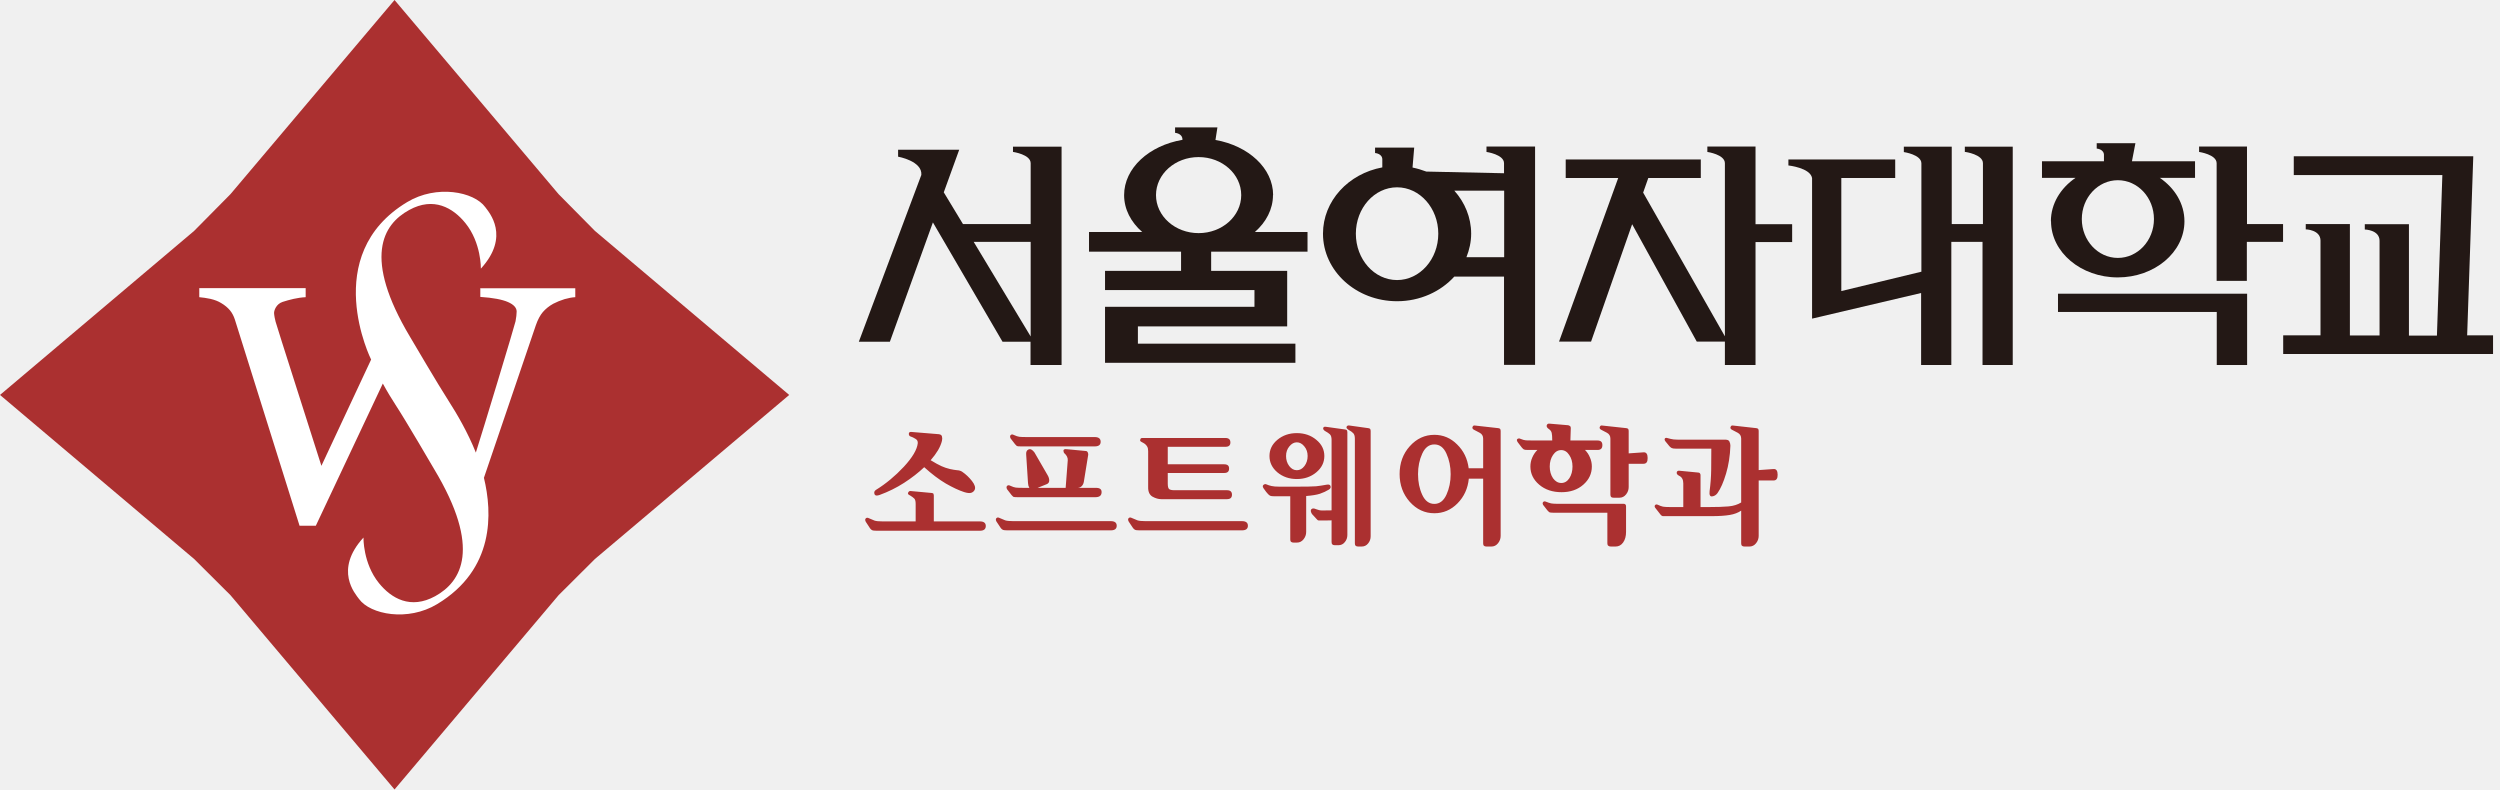
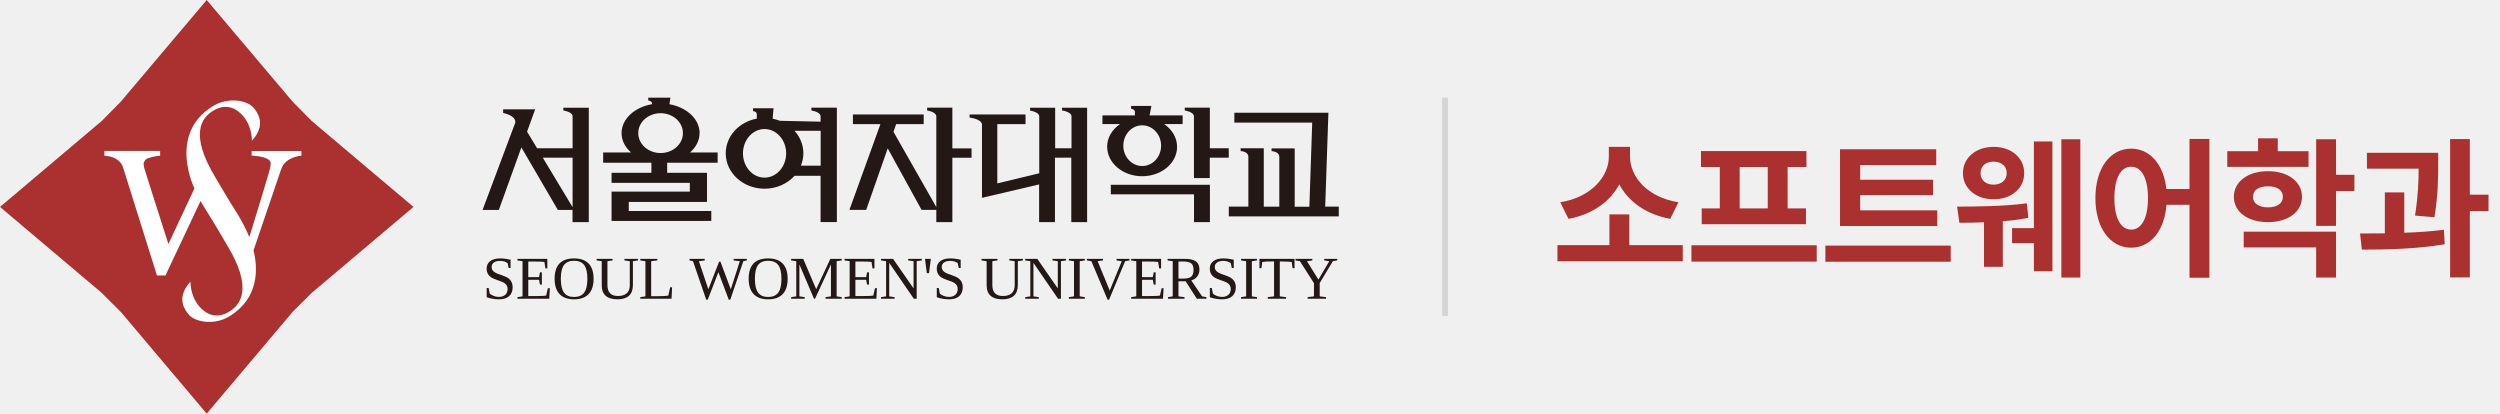
- <svg xmlns="http://www.w3.org/2000/svg" width="228" height="72" viewBox="0 0 228 72" fill="none">
-   <path d="M54.257 50.98L71.975 36.019L54.257 21.058L50.942 17.705L35.981 0L21.02 17.705L17.705 21.058L0 36.019L17.705 50.98L21.02 54.283L35.981 72L50.942 54.283L54.257 50.98Z" fill="#AB3030" />
-   <path d="M43.804 26.265V27.078C44.972 27.154 45.81 27.319 46.331 27.548C46.852 27.777 47.119 28.069 47.119 28.412C47.119 28.653 47.081 28.945 47.017 29.301C46.953 29.644 43.994 39.423 43.397 41.277C42.661 39.423 41.632 37.683 40.946 36.616C40.006 35.168 37.39 30.71 37.39 30.71C33.084 23.497 34.901 20.474 37.314 19.153C39.549 17.921 41.314 18.95 42.445 20.347C43.905 22.15 43.855 24.5 43.855 24.5C46.56 21.541 44.604 19.369 44.261 18.899C43.232 17.476 39.816 16.816 37.136 18.429C29.096 23.268 33.846 32.793 33.846 32.793L29.312 42.484C28.029 38.42 25.388 30.228 25.134 29.339C25.108 29.237 25.083 29.11 25.045 28.945C25.02 28.78 24.994 28.64 24.994 28.551C24.994 28.297 25.197 27.726 25.769 27.535C26.404 27.332 27.115 27.142 27.877 27.104V26.278H18.174V27.104C18.479 27.129 18.822 27.18 19.19 27.256C19.571 27.345 19.901 27.472 20.168 27.637C20.511 27.84 20.765 28.056 20.968 28.297C21.171 28.539 21.311 28.818 21.413 29.123C21.819 30.406 26.213 44.427 27.318 47.945H28.804L34.913 34.978C35.32 35.727 35.726 36.388 36.056 36.896C37.009 38.344 39.612 42.814 39.612 42.814C43.931 50.016 42.089 53.051 39.689 54.372C37.441 55.604 35.688 54.575 34.558 53.178C33.097 51.374 33.148 49.025 33.148 49.025C30.443 51.984 32.399 54.156 32.742 54.626C33.77 56.048 37.199 56.709 39.867 55.096C45.125 51.933 44.909 46.777 44.134 43.576C44.807 41.595 48.084 31.968 48.871 29.656C49.049 29.148 49.265 28.742 49.506 28.462C49.748 28.183 50.065 27.916 50.459 27.7C50.776 27.535 51.119 27.396 51.488 27.281C51.856 27.18 52.173 27.116 52.466 27.104V26.291H43.829L43.804 26.265Z" fill="white" />
-   <path d="M187.689 28.45H202.168V33.289H204.937V26.786H187.689V28.45Z" fill="#231815" />
-   <path d="M92.397 13.857C92.397 13.857 93.997 14.085 93.997 14.885V20.436H87.824L86.072 17.54L87.481 13.653H81.906V14.289C81.906 14.289 84.128 14.682 84.027 15.952L78.324 31.168H81.156L85.081 20.283L91.431 31.168H93.984V33.289H96.816V13.374H92.384V13.869L92.397 13.857ZM88.802 22.061H93.997V30.685L88.802 22.061Z" fill="#231815" />
-   <path d="M208.215 22.061V20.436H204.926V13.361H200.557V13.857C200.557 13.857 202.157 14.085 202.157 14.885V25.617H204.913V22.061H208.202H208.215Z" fill="#231815" />
-   <path d="M160.117 13.361H155.71V13.857C155.71 13.857 157.31 14.085 157.31 14.885V30.672L149.855 17.565L150.325 16.232H155.113V14.543H142.793V16.232H147.581L142.184 31.155H145.105L148.851 20.448L154.745 31.155H157.31V33.289H160.104V22.074H163.444V20.448H160.104V13.374L160.117 13.361Z" fill="#231815" />
-   <path d="M135.567 13.857C135.567 13.857 137.167 14.085 137.167 14.885V15.8L130.08 15.647C129.674 15.495 129.255 15.368 128.823 15.279L128.975 13.463H125.406V13.958C125.406 13.958 126.118 13.996 126.067 14.619V15.266C122.98 15.838 120.656 18.315 120.656 21.312C120.656 24.716 123.679 27.472 127.413 27.472C129.509 27.472 131.388 26.595 132.633 25.224H137.167V33.276H139.999V13.361H135.567V13.857ZM127.413 25.541C125.33 25.541 123.654 23.649 123.654 21.312C123.654 18.975 125.343 17.083 127.413 17.083C129.483 17.083 131.172 18.975 131.172 21.312C131.172 23.649 129.483 25.541 127.413 25.541ZM137.167 23.458H133.738C134.005 22.785 134.17 22.061 134.17 21.312C134.17 19.826 133.586 18.454 132.633 17.387H137.18V23.458H137.167Z" fill="#231815" />
-   <path d="M187.054 20.182C187.054 23.001 189.785 25.3 193.138 25.3C196.491 25.3 199.221 23.014 199.221 20.182C199.221 18.581 198.345 17.159 196.973 16.219H200.187V14.708H194.433L194.751 13.057H191.22V13.552C191.22 13.552 191.931 13.59 191.88 14.212V14.708H186.229V16.219H189.289C187.918 17.159 187.041 18.581 187.041 20.182H187.054ZM193.15 16.435C194.967 16.435 196.44 18.023 196.44 19.979C196.44 21.934 194.967 23.522 193.15 23.522C191.334 23.522 189.861 21.934 189.861 19.979C189.861 18.023 191.334 16.435 193.15 16.435Z" fill="#231815" />
-   <path d="M179.244 13.857C179.244 13.857 180.844 14.085 180.844 14.885V20.436H177.999V13.374H173.63V13.869C173.63 13.869 175.231 14.098 175.231 14.898V24.779L167.928 26.545V16.232H172.843V14.543H163.102V15.089C163.102 15.089 165.108 15.305 165.261 16.244V29.059L175.205 26.722V33.289H177.961V22.061H180.806V33.289H183.562V13.374H179.193V13.869L179.244 13.857Z" fill="#231815" />
-   <path d="M225.004 30.608L225.563 14.25H209.192V15.965H222.743L222.248 30.608H219.695V20.448H215.669V20.93C215.669 20.93 217.015 20.956 217.015 21.959V30.596H214.31V20.435H210.284V20.918C210.284 20.918 211.63 20.943 211.63 21.947V30.583H208.227V32.285H227.366V30.583H225.017L225.004 30.608Z" fill="#231815" />
-   <path d="M116.109 17.794C116.109 15.342 113.861 13.298 110.851 12.764L111.028 11.621H107.167V12.116C107.167 12.116 107.853 12.155 107.841 12.752C104.792 13.272 102.519 15.33 102.519 17.794C102.519 19.089 103.141 20.258 104.17 21.159H99.318V22.95H107.713V24.703H100.779V26.456H114.407V27.98H100.779V33.085H118.141V31.345H103.776V29.77H117.391V24.703H110.457V22.95H119.246V21.159H114.445C115.474 20.258 116.096 19.076 116.096 17.794H116.109ZM109.314 21.261C107.167 21.261 105.427 19.711 105.427 17.794C105.427 15.876 107.167 14.326 109.314 14.326C111.46 14.326 113.2 15.876 113.2 17.794C113.2 19.711 111.46 21.261 109.314 21.261Z" fill="#231815" />
-   <path d="M83.508 47.552V45.956C83.508 45.708 83.464 45.544 83.376 45.464C83.288 45.376 83.164 45.284 83.004 45.188C82.828 45.116 82.768 45.028 82.824 44.924C82.88 44.82 82.948 44.772 83.028 44.78L84.984 44.96C85.072 44.968 85.124 45 85.14 45.056C85.156 45.104 85.164 45.148 85.164 45.188V47.552H89.364C89.724 47.552 89.904 47.692 89.904 47.972C89.904 48.26 89.724 48.404 89.364 48.404H79.944C79.728 48.404 79.588 48.384 79.524 48.344C79.46 48.312 79.4 48.256 79.344 48.176L78.96 47.588C78.888 47.452 78.888 47.348 78.96 47.276C79.032 47.204 79.128 47.2 79.248 47.264C79.456 47.36 79.628 47.432 79.764 47.48C79.908 47.528 80.152 47.552 80.496 47.552H83.508ZM84.288 42.608C83.768 43.104 83.156 43.58 82.452 44.036C81.756 44.484 81.012 44.852 80.22 45.14C79.964 45.236 79.808 45.208 79.752 45.056C79.696 44.896 79.744 44.768 79.896 44.672C80.8 44.112 81.644 43.412 82.428 42.572C83.212 41.724 83.636 41.008 83.7 40.424C83.716 40.24 83.644 40.104 83.484 40.016C83.332 39.92 83.18 39.848 83.028 39.8C82.94 39.768 82.892 39.692 82.884 39.572C82.884 39.444 82.956 39.384 83.1 39.392L85.596 39.596C85.78 39.612 85.884 39.684 85.908 39.812C85.94 39.932 85.94 40.06 85.908 40.196C85.844 40.468 85.724 40.756 85.548 41.06C85.372 41.356 85.148 41.66 84.876 41.972C85.284 42.22 85.612 42.4 85.86 42.512C86.108 42.624 86.368 42.712 86.64 42.776C86.896 42.832 87.112 42.868 87.288 42.884C87.472 42.892 87.628 42.94 87.756 43.028C88.084 43.252 88.38 43.532 88.644 43.868C88.908 44.204 88.988 44.476 88.884 44.684C88.82 44.812 88.712 44.9 88.56 44.948C88.416 44.988 88.204 44.964 87.924 44.876C87.436 44.716 86.88 44.456 86.256 44.096C85.632 43.728 84.976 43.232 84.288 42.608ZM101.304 47.528C101.664 47.528 101.844 47.668 101.844 47.948C101.844 48.228 101.664 48.368 101.304 48.368H91.86C91.644 48.368 91.504 48.348 91.44 48.308C91.376 48.276 91.316 48.22 91.26 48.14L90.876 47.564C90.804 47.428 90.804 47.324 90.876 47.252C90.948 47.18 91.044 47.176 91.164 47.24C91.372 47.336 91.544 47.408 91.68 47.456C91.824 47.504 92.068 47.528 92.412 47.528H101.304ZM99.84 39.86C100.2 39.86 100.38 40.004 100.38 40.292C100.38 40.572 100.2 40.712 99.84 40.712H93.12C92.904 40.712 92.776 40.7 92.736 40.676C92.696 40.644 92.644 40.592 92.58 40.52L92.172 39.992C92.1 39.856 92.1 39.752 92.172 39.68C92.244 39.608 92.34 39.604 92.46 39.668C92.668 39.764 92.836 39.82 92.964 39.836C93.092 39.852 93.328 39.86 93.672 39.86H99.84ZM97.188 44.492L97.38 41.972C97.388 41.86 97.364 41.748 97.308 41.636C97.252 41.524 97.18 41.432 97.092 41.36C97.028 41.304 96.992 41.22 96.984 41.108C96.984 40.996 97.076 40.948 97.26 40.964L99.036 41.132C99.124 41.14 99.184 41.192 99.216 41.288C99.248 41.376 99.256 41.448 99.24 41.504L98.844 43.952C98.812 44.112 98.748 44.24 98.652 44.336C98.564 44.424 98.452 44.476 98.316 44.492H99.96C100.32 44.492 100.488 44.636 100.464 44.924C100.448 45.204 100.26 45.344 99.9 45.344H92.796C92.58 45.344 92.452 45.332 92.412 45.308C92.372 45.276 92.32 45.224 92.256 45.152L91.848 44.624C91.776 44.488 91.776 44.384 91.848 44.312C91.92 44.24 92.016 44.236 92.136 44.3C92.344 44.396 92.512 44.452 92.64 44.468C92.768 44.484 93.004 44.492 93.348 44.492H93.876C93.844 44.436 93.816 44.372 93.792 44.3C93.776 44.228 93.764 44.152 93.756 44.072L93.588 41.468C93.564 41.22 93.636 41.06 93.804 40.988C93.972 40.916 94.152 41.008 94.344 41.264L95.544 43.34C95.648 43.516 95.696 43.684 95.688 43.844C95.68 43.996 95.604 44.1 95.46 44.156L94.632 44.492H97.188ZM113.268 47.528C113.628 47.528 113.808 47.668 113.808 47.948C113.808 48.228 113.628 48.368 113.268 48.368H103.92C103.704 48.368 103.564 48.348 103.5 48.308C103.436 48.276 103.376 48.22 103.32 48.14L102.936 47.564C102.864 47.428 102.864 47.324 102.936 47.252C103.008 47.18 103.104 47.176 103.224 47.24C103.432 47.336 103.604 47.408 103.74 47.456C103.884 47.504 104.128 47.528 104.472 47.528H113.268ZM106.5 43.136V44.096C106.5 44.36 106.54 44.528 106.62 44.6C106.708 44.672 106.868 44.708 107.1 44.708H111.9C112.204 44.708 112.356 44.844 112.356 45.116C112.356 45.388 112.204 45.524 111.9 45.524H105.9C105.652 45.524 105.388 45.448 105.108 45.296C104.836 45.136 104.704 44.848 104.712 44.432V41.144C104.712 40.968 104.684 40.832 104.628 40.736C104.572 40.632 104.5 40.548 104.412 40.484C104.324 40.42 104.228 40.364 104.124 40.316C104.028 40.268 103.98 40.22 103.98 40.172C103.98 40.124 103.992 40.076 104.016 40.028C104.04 39.972 104.088 39.944 104.16 39.944H111.756C112.06 39.944 112.212 40.08 112.212 40.352C112.212 40.616 112.064 40.748 111.768 40.748H106.5V42.344H111.648C111.952 42.344 112.1 42.476 112.092 42.74C112.092 43.004 111.944 43.136 111.648 43.136H106.5ZM117.288 41.588C117.288 41.94 117.384 42.244 117.576 42.5C117.768 42.756 118 42.884 118.272 42.884C118.544 42.884 118.776 42.756 118.968 42.5C119.16 42.244 119.256 41.94 119.256 41.588C119.256 41.244 119.156 40.952 118.956 40.712C118.756 40.464 118.528 40.34 118.272 40.34C118.016 40.34 117.788 40.464 117.588 40.712C117.388 40.952 117.288 41.244 117.288 41.588ZM118.272 39.5C118.968 39.5 119.56 39.704 120.048 40.112C120.536 40.512 120.78 41.004 120.78 41.588C120.78 42.172 120.536 42.668 120.048 43.076C119.56 43.484 118.968 43.688 118.272 43.688C117.576 43.688 116.984 43.484 116.496 43.076C116.016 42.668 115.776 42.172 115.776 41.588C115.776 41.004 116.016 40.512 116.496 40.112C116.984 39.704 117.576 39.5 118.272 39.5ZM123.048 38.804L124.764 39.044C124.892 39.06 124.964 39.1 124.98 39.164C124.996 39.22 125.004 39.26 125.004 39.284V48.908C125.004 49.156 124.928 49.372 124.776 49.556C124.624 49.748 124.428 49.844 124.188 49.844H123.864C123.76 49.844 123.684 49.82 123.636 49.772C123.588 49.732 123.564 49.66 123.564 49.556V40.016C123.564 39.768 123.512 39.596 123.408 39.5C123.304 39.396 123.176 39.304 123.024 39.224C122.84 39.112 122.768 39.012 122.808 38.924C122.848 38.828 122.928 38.788 123.048 38.804ZM117.672 45.26H116.22C116.036 45.26 115.908 45.244 115.836 45.212C115.764 45.172 115.696 45.116 115.632 45.044C115.624 45.036 115.572 44.976 115.476 44.864C115.388 44.752 115.304 44.636 115.224 44.516C115.144 44.38 115.148 44.28 115.236 44.216C115.324 44.144 115.416 44.132 115.512 44.18C115.64 44.236 115.788 44.284 115.956 44.324C116.132 44.364 116.372 44.384 116.676 44.384H118.224C119.128 44.384 119.728 44.372 120.024 44.348C120.328 44.316 120.648 44.268 120.984 44.204C121.192 44.164 121.312 44.208 121.344 44.336C121.384 44.456 121.336 44.56 121.2 44.648C120.952 44.8 120.676 44.928 120.372 45.032C120.068 45.128 119.652 45.196 119.124 45.236V48.512C119.124 48.76 119.044 48.984 118.884 49.184C118.724 49.384 118.524 49.484 118.284 49.484H117.972C117.868 49.484 117.792 49.46 117.744 49.412C117.696 49.372 117.672 49.3 117.672 49.196V45.26ZM121.44 47.456C121.256 47.464 121.064 47.468 120.864 47.468C120.672 47.468 120.484 47.468 120.3 47.468C120.244 47.468 120.2 47.456 120.168 47.432C120.144 47.408 120.116 47.38 120.084 47.348C120.004 47.26 119.916 47.164 119.82 47.06C119.724 46.956 119.672 46.9 119.664 46.892C119.616 46.828 119.58 46.752 119.556 46.664C119.532 46.568 119.548 46.492 119.604 46.436C119.692 46.348 119.832 46.348 120.024 46.436C120.224 46.516 120.408 46.556 120.576 46.556L121.44 46.544V40.124C121.44 39.876 121.388 39.704 121.284 39.608C121.18 39.512 121.052 39.424 120.9 39.344C120.74 39.256 120.664 39.16 120.672 39.056C120.688 38.944 120.772 38.9 120.924 38.924L122.64 39.164C122.768 39.18 122.84 39.22 122.856 39.284C122.872 39.34 122.88 39.38 122.88 39.404V48.788C122.88 49.036 122.804 49.252 122.652 49.436C122.5 49.628 122.304 49.724 122.064 49.724H121.74C121.636 49.724 121.56 49.7 121.512 49.652C121.464 49.612 121.44 49.54 121.44 49.436V47.456ZM129.324 43.244C129.324 43.948 129.452 44.576 129.708 45.128C129.964 45.68 130.332 45.956 130.812 45.956C131.292 45.956 131.66 45.676 131.916 45.116C132.172 44.556 132.3 43.932 132.3 43.244C132.3 42.556 132.172 41.932 131.916 41.372C131.668 40.812 131.3 40.532 130.812 40.532C130.332 40.532 129.964 40.812 129.708 41.372C129.452 41.932 129.324 42.556 129.324 43.244ZM133.944 42.704H135.264V40.004C135.264 39.756 135.156 39.576 134.94 39.464C134.724 39.352 134.548 39.26 134.412 39.188C134.3 39.124 134.26 39.044 134.292 38.948C134.332 38.844 134.392 38.796 134.472 38.804L136.62 39.044C136.748 39.06 136.82 39.1 136.836 39.164C136.852 39.22 136.86 39.26 136.86 39.284V48.872C136.86 49.12 136.78 49.344 136.62 49.544C136.46 49.744 136.26 49.844 136.02 49.844H135.564C135.46 49.844 135.384 49.82 135.336 49.772C135.288 49.732 135.264 49.66 135.264 49.556V43.652H133.956C133.868 44.548 133.524 45.3 132.924 45.908C132.332 46.508 131.628 46.808 130.812 46.808C129.94 46.808 129.192 46.46 128.568 45.764C127.952 45.068 127.644 44.224 127.644 43.232C127.644 42.232 127.952 41.388 128.568 40.7C129.192 40.004 129.94 39.656 130.812 39.656C131.612 39.656 132.304 39.948 132.888 40.532C133.48 41.108 133.832 41.832 133.944 42.704ZM141.336 42.548C141.336 42.964 141.436 43.32 141.636 43.616C141.844 43.904 142.096 44.048 142.392 44.048C142.688 44.048 142.932 43.904 143.124 43.616C143.316 43.32 143.412 42.964 143.412 42.548C143.412 42.132 143.312 41.78 143.112 41.492C142.92 41.196 142.676 41.048 142.38 41.048C142.084 41.048 141.836 41.196 141.636 41.492C141.436 41.788 141.336 42.14 141.336 42.548ZM148.536 41.348L149.892 41.252C150.14 41.236 150.264 41.408 150.264 41.768C150.272 42.12 150.148 42.296 149.892 42.296H148.536V44.42C148.536 44.668 148.456 44.892 148.296 45.092C148.136 45.292 147.936 45.392 147.696 45.392H147.168C147.064 45.392 146.988 45.372 146.94 45.332C146.892 45.284 146.868 45.208 146.868 45.104V40.004C146.868 39.756 146.76 39.576 146.544 39.464C146.328 39.352 146.152 39.26 146.016 39.188C145.904 39.124 145.864 39.044 145.896 38.948C145.936 38.844 145.996 38.796 146.076 38.804L148.296 39.044C148.424 39.06 148.496 39.1 148.512 39.164C148.528 39.22 148.536 39.26 148.536 39.284V41.348ZM148.296 48.512C148.296 48.904 148.208 49.224 148.032 49.472C147.856 49.72 147.624 49.844 147.336 49.844H146.916C146.812 49.844 146.732 49.82 146.676 49.772C146.62 49.732 146.592 49.66 146.592 49.556V46.76H141.648C141.464 46.76 141.344 46.744 141.288 46.712C141.24 46.672 141.184 46.616 141.12 46.544L140.736 46.052C140.68 45.948 140.676 45.864 140.724 45.8C140.78 45.728 140.856 45.708 140.952 45.74C141.152 45.82 141.32 45.876 141.456 45.908C141.6 45.932 141.76 45.944 141.936 45.944H148.056C148.144 45.944 148.204 45.964 148.236 46.004C148.276 46.036 148.296 46.096 148.296 46.184V48.512ZM140.208 41.036H139.332C139.148 41.036 139.028 41.02 138.972 40.988C138.916 40.948 138.856 40.892 138.792 40.82L138.432 40.352C138.32 40.192 138.308 40.084 138.396 40.028C138.484 39.972 138.58 39.972 138.684 40.028C138.876 40.108 139.04 40.152 139.176 40.16C139.32 40.168 139.544 40.172 139.848 40.172H141.564C141.564 39.844 141.548 39.616 141.516 39.488C141.484 39.352 141.408 39.24 141.288 39.152C141.104 39.032 141.028 38.912 141.06 38.792C141.1 38.672 141.184 38.62 141.312 38.636L143.004 38.78C143.068 38.788 143.124 38.812 143.172 38.852C143.228 38.884 143.256 38.944 143.256 39.032L143.22 40.172H145.692C145.996 40.172 146.144 40.316 146.136 40.604C146.136 40.892 145.988 41.036 145.692 41.036H144.552C144.752 41.236 144.904 41.468 145.008 41.732C145.12 41.988 145.176 42.26 145.176 42.548C145.176 43.196 144.916 43.748 144.396 44.204C143.876 44.66 143.216 44.888 142.416 44.888C141.592 44.888 140.912 44.66 140.376 44.204C139.84 43.748 139.572 43.196 139.572 42.548C139.572 42.26 139.628 41.988 139.74 41.732C139.852 41.468 140.008 41.236 140.208 41.036ZM152.82 40.916C152.644 40.916 152.52 40.896 152.448 40.856C152.376 40.816 152.308 40.76 152.244 40.688L151.872 40.232C151.808 40.136 151.796 40.056 151.836 39.992C151.876 39.928 151.96 39.916 152.088 39.956C152.272 40.012 152.452 40.052 152.628 40.076C152.804 40.092 153.036 40.1 153.324 40.1H157.404C157.572 40.108 157.68 40.168 157.728 40.28C157.784 40.392 157.812 40.516 157.812 40.652C157.78 41.572 157.648 42.42 157.416 43.196C157.184 43.972 156.924 44.564 156.636 44.972C156.508 45.148 156.344 45.248 156.144 45.272C155.952 45.296 155.876 45.136 155.916 44.792C156.004 44.128 156.052 43.48 156.06 42.848C156.068 42.216 156.072 41.572 156.072 40.916H152.82ZM160.392 42.872L161.748 42.776C161.996 42.76 162.12 42.932 162.12 43.292C162.128 43.644 162.004 43.82 161.748 43.82H160.392V48.872C160.392 49.12 160.312 49.344 160.152 49.544C159.992 49.744 159.792 49.844 159.552 49.844H159.096C158.992 49.844 158.916 49.82 158.868 49.772C158.82 49.732 158.796 49.66 158.796 49.556V46.568C158.524 46.76 158.176 46.892 157.752 46.964C157.328 47.036 156.784 47.072 156.12 47.072H151.884C151.78 47.072 151.7 47.072 151.644 47.072C151.596 47.064 151.54 47.032 151.476 46.976L150.96 46.316C150.896 46.228 150.888 46.148 150.936 46.076C150.992 46.004 151.072 45.988 151.176 46.028C151.36 46.116 151.524 46.176 151.668 46.208C151.812 46.232 152.036 46.244 152.34 46.244H153.516V44.084C153.516 43.908 153.484 43.764 153.42 43.652C153.364 43.54 153.268 43.452 153.132 43.388C152.972 43.308 152.9 43.208 152.916 43.088C152.94 42.968 153.024 42.916 153.168 42.932L154.908 43.1C154.98 43.108 155.028 43.14 155.052 43.196C155.076 43.244 155.088 43.288 155.088 43.328V46.244H155.832C156.592 46.244 157.196 46.224 157.644 46.184C158.092 46.144 158.476 46.024 158.796 45.824V40.004C158.796 39.756 158.688 39.576 158.472 39.464C158.256 39.352 158.08 39.26 157.944 39.188C157.832 39.124 157.792 39.044 157.824 38.948C157.864 38.844 157.924 38.796 158.004 38.804L160.152 39.044C160.28 39.06 160.352 39.1 160.368 39.164C160.384 39.22 160.392 39.26 160.392 39.284V42.872Z" fill="#AB3030" />
+ <svg xmlns="http://www.w3.org/2000/svg" width="435.18" height="72" viewBox="0 0 435.18 72" fill="none">
+   <g>
+     <path d="M54.257 50.98L71.975 36.019L54.257 21.058L50.942 17.705L35.981 0L21.02 17.705L17.705 21.058L0 36.019L17.705 50.98L21.02 54.283L35.981 72L50.942 54.283L54.257 50.98Z" fill="#AB3030" />
+     <path id="Vector_2" d="M43.805 26.265V27.078C44.973 27.154 45.811 27.319 46.332 27.548C46.853 27.776 47.12 28.068 47.12 28.411C47.12 28.653 47.081 28.945 47.018 29.3C46.954 29.643 43.995 39.423 43.398 41.277C42.662 39.423 41.633 37.683 40.947 36.616C40.007 35.168 37.391 30.71 37.391 30.71C33.085 23.496 34.901 20.474 37.315 19.153C39.55 17.921 41.315 18.949 42.446 20.346C43.906 22.15 43.855 24.5 43.855 24.5C46.561 21.54 44.605 19.369 44.262 18.899C43.233 17.476 39.817 16.816 37.137 18.429C29.097 23.268 33.847 32.793 33.847 32.793L29.313 42.484C28.03 38.419 25.389 30.228 25.135 29.338C25.109 29.237 25.084 29.11 25.046 28.945C25.02 28.78 24.995 28.64 24.995 28.551C24.995 28.297 25.198 27.726 25.77 27.535C26.405 27.332 27.116 27.141 27.878 27.103V26.278H18.175V27.103C18.48 27.129 18.822 27.179 19.191 27.256C19.572 27.345 19.902 27.471 20.169 27.637C20.512 27.84 20.766 28.056 20.969 28.297C21.172 28.538 21.312 28.818 21.413 29.123C21.82 30.405 26.214 44.427 27.319 47.945H28.805L34.914 34.978C35.321 35.727 35.727 36.387 36.057 36.895C37.01 38.343 39.613 42.814 39.613 42.814C43.932 50.015 42.09 53.051 39.69 54.371C37.442 55.603 35.689 54.575 34.559 53.178C33.098 51.374 33.149 49.025 33.149 49.025C30.444 51.984 32.399 54.156 32.742 54.626C33.771 56.048 37.2 56.708 39.867 55.095C45.126 51.933 44.91 46.776 44.135 43.576C44.808 41.595 48.085 31.968 48.872 29.656C49.05 29.148 49.266 28.742 49.507 28.462C49.748 28.183 50.066 27.916 50.46 27.7C50.777 27.535 51.12 27.395 51.489 27.281C51.857 27.179 52.174 27.116 52.467 27.103V26.29H43.83L43.805 26.265Z" fill="white" />
+   </g>
+   <g transform="translate(84 17)">
+     <path d="M109.365 16.828H123.844V21.667H126.613V15.165H109.365V16.828Z" fill="#231815" />
+     <path id="Vector_2" d="M14.072 2.235C14.072 2.235 15.673 2.464 15.673 3.264V8.814H9.5L7.748 5.919L9.157 2.032H3.582V2.667C3.582 2.667 5.804 3.061 5.703 4.331L0 19.546H2.832L6.757 8.662L13.107 19.546H15.66V21.667H18.492V1.753H14.06V2.248L14.072 2.235ZM10.478 10.44H15.673V19.064L10.478 10.44Z" fill="#231815" />
+     <path id="Vector_3" d="M129.89 10.44V8.814H126.601V1.74H122.232V2.235C122.232 2.235 123.832 2.464 123.832 3.264V13.996H126.588V10.44H129.877H129.89Z" fill="#231815" />
+     <path id="Vector_4" d="M81.792 1.74H77.385V2.235C77.385 2.235 78.985 2.464 78.985 3.264V19.051L71.53 5.944L72 4.61H76.788V2.921H64.468V4.61H69.257L63.859 19.534H66.78L70.527 8.827L76.42 19.534H78.985V21.667H81.779V10.453H85.12V8.827H81.779V1.753L81.792 1.74Z" fill="#231815" />
+     <path id="Vector_5" d="M57.242 2.235C57.242 2.235 58.842 2.464 58.842 3.264V4.179L51.755 4.026C51.349 3.874 50.93 3.747 50.498 3.658L50.65 1.842H47.082V2.337C47.082 2.337 47.793 2.375 47.742 2.997V3.645C44.656 4.217 42.331 6.693 42.331 9.691C42.331 13.094 45.354 15.85 49.088 15.85C51.184 15.85 53.064 14.974 54.308 13.602H58.842V21.655H61.675V1.74H57.242V2.235ZM49.088 13.92C47.005 13.92 45.329 12.027 45.329 9.691C45.329 7.354 47.018 5.461 49.088 5.461C51.158 5.461 52.848 7.354 52.848 9.691C52.848 12.027 51.158 13.92 49.088 13.92ZM58.842 11.837H55.413C55.68 11.164 55.845 10.44 55.845 9.691C55.845 8.205 55.261 6.833 54.308 5.766H58.855V11.837H58.842Z" fill="#231815" />
+     <path id="Vector_6" d="M108.73 8.56C108.73 11.38 111.461 13.679 114.814 13.679C118.167 13.679 120.898 11.393 120.898 8.56C120.898 6.96 120.021 5.537 118.65 4.598H121.863V3.086H116.109L116.427 1.435H112.896V1.931C112.896 1.931 113.607 1.969 113.557 2.591V3.086H107.905V4.598H110.966C109.594 5.537 108.718 6.96 108.718 8.56H108.73ZM114.827 4.814C116.643 4.814 118.116 6.401 118.116 8.357C118.116 10.313 116.643 11.9 114.827 11.9C113.01 11.9 111.537 10.313 111.537 8.357C111.537 6.401 113.01 4.814 114.827 4.814Z" fill="#231815" />
+     <path id="Vector_7" d="M100.92 2.235C100.92 2.235 102.52 2.464 102.52 3.264V8.814H99.675V1.753H95.306V2.248C95.306 2.248 96.906 2.477 96.906 3.277V13.158L89.603 14.923V4.61H94.518V2.921H84.777V3.467C84.777 3.467 86.784 3.683 86.936 4.623V17.438L96.881 15.101V21.667H99.637V10.44H102.482V21.667H105.238V1.753H100.869V2.248L100.92 2.235Z" fill="#231815" />
+     <path id="Vector_8" d="M146.68 18.988L147.239 2.629H130.867V4.344H144.419L143.924 18.988H141.371V8.827H137.345V9.31C137.345 9.31 138.691 9.335 138.691 10.338V18.975H135.986V8.814H131.96V9.297C131.96 9.297 133.306 9.322 133.306 10.326V18.962H129.902V20.664H149.042V18.962H146.692L146.68 18.988Z" fill="#231815" />
+     <path id="Vector_9" d="M37.784 6.173C37.784 3.721 35.536 1.676 32.526 1.143L32.704 0H28.843V0.495C28.843 0.495 29.529 0.533 29.516 1.13C26.468 1.651 24.195 3.709 24.195 6.173C24.195 7.468 24.817 8.636 25.846 9.538H20.994V11.329H29.389V13.082H22.455V14.834H36.082V16.358H22.455V21.464H39.816V19.724H25.452V18.149H39.067V13.082H32.133V11.329H40.921V9.538H36.12C37.149 8.636 37.772 7.455 37.772 6.173H37.784ZM30.989 9.64C28.843 9.64 27.103 8.09 27.103 6.173C27.103 4.255 28.843 2.705 30.989 2.705C33.136 2.705 34.876 4.255 34.876 6.173C34.876 8.09 33.136 9.64 30.989 9.64Z" fill="#231815" />
+   </g>
+   <path d="M84.719 50.132H85.056L85.237 51.068Q85.429 51.312 85.897 51.498Q86.365 51.684 86.821 51.684Q87.545 51.684 87.952 51.314Q88.358 50.944 88.358 50.292Q88.358 49.919 88.2 49.676Q88.042 49.433 87.786 49.265Q87.53 49.096 87.204 48.98Q86.878 48.863 86.534 48.744Q86.189 48.625 85.863 48.48Q85.537 48.336 85.281 48.113Q85.025 47.89 84.867 47.562Q84.709 47.233 84.709 46.752Q84.709 45.924 85.33 45.453Q85.951 44.982 87.054 44.982Q87.892 44.982 88.876 45.204V46.648H88.539L88.358 45.799Q87.83 45.416 87.054 45.416Q86.36 45.416 85.969 45.698Q85.579 45.981 85.579 46.477Q85.579 46.814 85.736 47.036Q85.894 47.259 86.151 47.417Q86.407 47.575 86.735 47.689Q87.064 47.802 87.408 47.924Q87.752 48.046 88.081 48.198Q88.41 48.351 88.666 48.587Q88.922 48.822 89.08 49.161Q89.238 49.5 89.238 49.997Q89.238 51.001 88.622 51.552Q88.006 52.104 86.847 52.104Q86.288 52.104 85.724 52.005Q85.159 51.907 84.719 51.736ZM90.069 51.726 90.959 51.586V45.468L90.069 45.334V45.059H95.276V46.721H94.934L94.769 45.598Q94.189 45.525 93.092 45.525H91.958V48.237H93.832L93.992 47.409H94.323V49.542H93.992L93.832 48.703H91.958V51.534H93.325Q94.66 51.534 95.074 51.451L95.369 50.168H95.711L95.612 52.0H90.069ZM97.623 48.522Q97.623 50.194 98.182 50.944Q98.741 51.695 99.932 51.695Q101.117 51.695 101.681 50.944Q102.245 50.194 102.245 48.522Q102.245 46.86 101.684 46.128Q101.122 45.396 99.932 45.396Q98.736 45.396 98.18 46.128Q97.623 46.86 97.623 48.522ZM96.542 48.522Q96.542 44.982 99.932 44.982Q101.609 44.982 102.468 45.88Q103.327 46.778 103.327 48.522Q103.327 50.292 102.458 51.198Q101.588 52.104 99.932 52.104Q98.281 52.104 97.411 51.2Q96.542 50.297 96.542 48.522ZM109.629 45.468 108.697 45.334V45.059H111.063V45.334L110.172 45.468V49.614Q110.172 50.861 109.487 51.482Q108.801 52.104 107.496 52.104Q106.115 52.104 105.429 51.48Q104.743 50.856 104.743 49.712V45.468L103.853 45.334V45.059H106.627V45.334L105.737 45.468V49.635Q105.737 51.524 107.574 51.524Q108.568 51.524 109.098 51.053Q109.629 50.582 109.629 49.655ZM114.419 45.334 113.348 45.468V51.555H114.714Q115.817 51.555 116.334 51.451L116.655 50.007H116.992L116.899 52.0H111.459V51.726L112.349 51.586V45.468L111.459 45.334V45.059H114.419ZM127.127 52.16H126.852L125.051 47.378L123.203 52.16H122.929L120.631 45.468L120.026 45.334V45.059H122.676V45.334L121.656 45.468L123.307 50.359L125.175 45.546H125.408L127.21 50.359L128.783 45.468L127.701 45.334V45.059H129.999V45.334L129.394 45.468ZM131.405 48.522Q131.405 50.194 131.964 50.944Q132.523 51.695 133.713 51.695Q134.898 51.695 135.463 50.944Q136.027 50.194 136.027 48.522Q136.027 46.86 135.465 46.128Q134.904 45.396 133.713 45.396Q132.518 45.396 131.961 46.128Q131.405 46.86 131.405 48.522ZM130.323 48.522Q130.323 44.982 133.713 44.982Q135.39 44.982 136.249 45.88Q137.109 46.778 137.109 48.522Q137.109 50.292 136.239 51.198Q135.369 52.104 133.713 52.104Q132.062 52.104 131.193 51.2Q130.323 50.297 130.323 48.522ZM141.873 52.0H141.692L139.151 46.032V51.586L140.082 51.726V52.0H137.717V51.726L138.607 51.586V45.468L137.717 45.334V45.059H139.818L142.075 50.339L144.539 45.059H146.526V45.334L145.636 45.468V51.586L146.526 51.726V52.0H143.711V51.726L144.642 51.586V46.032ZM147.01 51.726 147.901 51.586V45.468L147.01 45.334V45.059H152.217V46.721H151.876L151.71 45.598Q151.13 45.525 150.033 45.525H148.9V48.237H150.773L150.934 47.409H151.265V49.542H150.934L150.773 48.703H148.9V51.534H150.266Q151.601 51.534 152.015 51.451L152.31 50.168H152.652L152.554 52.0H147.01ZM159.026 45.468 158.095 45.334V45.059H160.46V45.334L159.57 45.468V52.0H159.068L154.787 45.758V51.586L155.719 51.726V52.0H153.354V51.726L154.244 51.586V45.468L153.354 45.334V45.059H155.455L159.026 50.199ZM161.017 45.059H162.036L161.716 47.549H161.333ZM163.069 50.132H163.406L163.587 51.068Q163.778 51.312 164.247 51.498Q164.715 51.684 165.171 51.684Q165.895 51.684 166.302 51.314Q166.708 50.944 166.708 50.292Q166.708 49.919 166.55 49.676Q166.392 49.433 166.136 49.265Q165.88 49.096 165.554 48.98Q165.228 48.863 164.884 48.744Q164.539 48.625 164.213 48.48Q163.887 48.336 163.631 48.113Q163.375 47.89 163.217 47.562Q163.059 47.233 163.059 46.752Q163.059 45.924 163.68 45.453Q164.301 44.982 165.404 44.982Q166.242 44.982 167.226 45.204V46.648H166.889L166.708 45.799Q166.18 45.416 165.404 45.416Q164.71 45.416 164.319 45.698Q163.929 45.981 163.929 46.477Q163.929 46.814 164.086 47.036Q164.244 47.259 164.5 47.417Q164.757 47.575 165.085 47.689Q165.414 47.802 165.758 47.924Q166.102 48.046 166.431 48.198Q166.76 48.351 167.016 48.587Q167.272 48.822 167.43 49.161Q167.588 49.5 167.588 49.997Q167.588 51.001 166.972 51.552Q166.356 52.104 165.197 52.104Q164.638 52.104 164.073 52.005Q163.509 51.907 163.069 51.736ZM176.631 45.468 175.699 45.334V45.059H178.064V45.334L177.174 45.468V49.614Q177.174 50.861 176.488 51.482Q175.803 52.104 174.498 52.104Q173.116 52.104 172.43 51.48Q171.745 50.856 171.745 49.712V45.468L170.854 45.334V45.059H173.629V45.334L172.738 45.468V49.635Q172.738 51.524 174.576 51.524Q175.57 51.524 176.1 51.053Q176.631 50.582 176.631 49.655ZM184.133 45.468 183.202 45.334V45.059H185.567V45.334L184.677 45.468V52.0H184.175L179.894 45.758V51.586L180.826 51.726V52.0H178.461V51.726L179.351 51.586V45.468L178.461 45.334V45.059H180.562L184.133 50.199ZM187.946 51.586 188.836 51.726V52.0H186.062V51.726L186.952 51.586V45.468L186.062 45.334V45.059H188.836V45.334L187.946 45.468ZM196.613 45.059V45.334L195.852 45.468L193.062 52.16H192.798L189.977 45.468L189.196 45.334V45.059H192.001V45.334L191.07 45.468L193.171 50.577L195.267 45.468L194.356 45.334V45.059ZM196.906 51.726 197.796 51.586V45.468L196.906 45.334V45.059H202.112V46.721H201.771L201.605 45.598Q201.025 45.525 199.928 45.525H198.795V48.237H200.668L200.829 47.409H201.16V49.542H200.829L200.668 48.703H198.795V51.534H200.161Q201.496 51.534 201.911 51.451L202.206 50.168H202.547L202.449 52.0H196.906ZM205.138 48.957V51.586L206.189 51.726V52.0H203.316V51.726L204.139 51.586V45.468L203.249 45.334V45.059H206.246Q207.55 45.059 208.171 45.499Q208.792 45.939 208.792 46.912Q208.792 47.606 208.414 48.11Q208.036 48.615 207.369 48.812L209.248 51.586L209.998 51.726V52.0H208.337L206.385 48.957ZM207.762 46.985Q207.762 46.193 207.377 45.859Q206.991 45.525 206.023 45.525H205.138V48.491H206.054Q206.981 48.491 207.371 48.147Q207.762 47.802 207.762 46.985ZM210.601 50.132H210.938L211.119 51.068Q211.31 51.312 211.779 51.498Q212.247 51.684 212.703 51.684Q213.427 51.684 213.834 51.314Q214.24 50.944 214.24 50.292Q214.24 49.919 214.082 49.676Q213.924 49.433 213.668 49.265Q213.412 49.096 213.086 48.98Q212.76 48.863 212.415 48.744Q212.071 48.625 211.745 48.48Q211.419 48.336 211.163 48.113Q210.907 47.89 210.749 47.562Q210.591 47.233 210.591 46.752Q210.591 45.924 211.212 45.453Q211.833 44.982 212.936 44.982Q213.774 44.982 214.758 45.204V46.648H214.421L214.24 45.799Q213.712 45.416 212.936 45.416Q212.242 45.416 211.851 45.698Q211.461 45.981 211.461 46.477Q211.461 46.814 211.618 47.036Q211.776 47.259 212.032 47.417Q212.289 47.575 212.617 47.689Q212.946 47.802 213.29 47.924Q213.634 48.046 213.963 48.198Q214.292 48.351 214.548 48.587Q214.804 48.822 214.962 49.161Q215.12 49.5 215.12 49.997Q215.12 51.001 214.504 51.552Q213.888 52.104 212.729 52.104Q212.17 52.104 211.605 52.005Q211.041 51.907 210.601 51.736ZM217.912 51.586 218.803 51.726V52.0H216.029V51.726L216.919 51.586V45.468L216.029 45.334V45.059H218.803V45.334L217.912 45.468ZM220.674 52.0V51.726L221.777 51.586V45.504H221.513Q220.203 45.504 219.722 45.608L219.582 46.69H219.235V45.059H225.343V46.69H224.991L224.851 45.608Q224.696 45.572 224.173 45.543Q223.65 45.515 223.029 45.515H222.775V51.586L223.878 51.726V52.0ZM229.724 49.267V51.586L230.827 51.726V52.0H227.623V51.726L228.725 51.586V49.298L226.288 45.468L225.506 45.334V45.059H228.441V45.334L227.509 45.468L229.502 48.672L231.396 45.468L230.516 45.334V45.059H232.773V45.334L232.012 45.468Z" fill="#231815" />
+   <rect x="251.042" y="17" width="1" height="38" fill="#D4D4D4" />
+   <path d="M280.156 37.316V42.672H271.108V45.48H292.922V42.672H283.614V37.316ZM280.052 25.564V27.306C280.052 30.634 277.088 34.326 271.602 35.21L273.032 38.096C277.244 37.316 280.312 35.054 281.872 32.09C283.432 35.054 286.5 37.316 290.738 38.096L292.168 35.21C286.682 34.326 283.744 30.712 283.744 27.306V25.564ZM294.428 42.698V45.532H316.242V42.698ZM296.222 36.276V39.032H314.37V36.276H311.172V29.074H314.448V26.292H296.092V29.074H299.368V36.276ZM302.826 29.074H307.714V36.276H302.826ZM317.748 42.75V45.558H339.562V42.75ZM320.296 25.98V39.344H337.222V36.614H323.806V33.962H336.494V31.284H323.806V28.736H337.04V25.98ZM347.022 25.564C343.954 25.564 341.692 27.462 341.692 30.14C341.692 32.792 343.954 34.69 347.022 34.69C350.116 34.69 352.352 32.792 352.352 30.14C352.352 27.462 350.116 25.564 347.022 25.564ZM347.022 28.138C348.348 28.138 349.31 28.866 349.31 30.14C349.31 31.388 348.348 32.142 347.022 32.142C345.696 32.142 344.76 31.388 344.76 30.14C344.76 28.866 345.696 28.138 347.022 28.138ZM358.826 24.238V48.314H362.128V24.238ZM350.246 39.708V42.334H354.042V47.222H357.266V24.628H354.042V39.708ZM341.068 38.772C342.29 38.772 343.772 38.772 345.358 38.694V46.442H348.634V38.512C350.168 38.382 351.676 38.2 353.08 37.914L352.82 35.392C349.05 35.912 343.902 35.964 340.678 35.964ZM370.966 29.022C372.734 29.022 373.904 30.92 373.904 34.482C373.904 38.07 372.734 39.968 370.966 39.968C369.224 39.968 368.054 38.07 368.054 34.482C368.054 30.92 369.224 29.022 370.966 29.022ZM381.132 24.186V32.896H377.102C376.634 28.554 374.19 25.876 370.966 25.876C367.378 25.876 364.752 29.204 364.752 34.482C364.752 39.76 367.378 43.114 370.966 43.114C374.294 43.114 376.764 40.254 377.128 35.652H381.132V48.34H384.59V24.186ZM394.78 29.802C391.322 29.802 388.852 31.596 388.852 34.274C388.852 36.9 391.322 38.668 394.78 38.668C398.264 38.668 400.708 36.9 400.708 34.274C400.708 31.596 398.264 29.802 394.78 29.802ZM394.78 32.428C396.34 32.428 397.38 33.026 397.38 34.274C397.38 35.444 396.34 36.094 394.78 36.094C393.246 36.094 392.18 35.444 392.18 34.274C392.18 33.026 393.246 32.428 394.78 32.428ZM390.568 40.332V43.062H403.178V48.314H406.636V40.332ZM393.064 24.082V26.318H387.708V29.048H401.852V26.318H396.496V24.082ZM403.178 24.238V39.318H406.636V33.26H409.834V30.426H406.636V24.238ZM412.016 26.604V29.36H421.012C421.012 31.492 420.934 34.092 420.388 37.524L423.768 37.81C424.418 33.806 424.418 30.92 424.418 28.58V26.604ZM411.132 43.452C415.292 43.452 420.7 43.348 425.562 42.516L425.406 39.994C423.222 40.28 420.856 40.436 418.516 40.514V33.494H415.136V40.618L410.82 40.644ZM426.498 24.212V48.288H429.93V36.744H433.18V33.884H429.93V24.212Z" fill="#AB3030" />
</svg>
